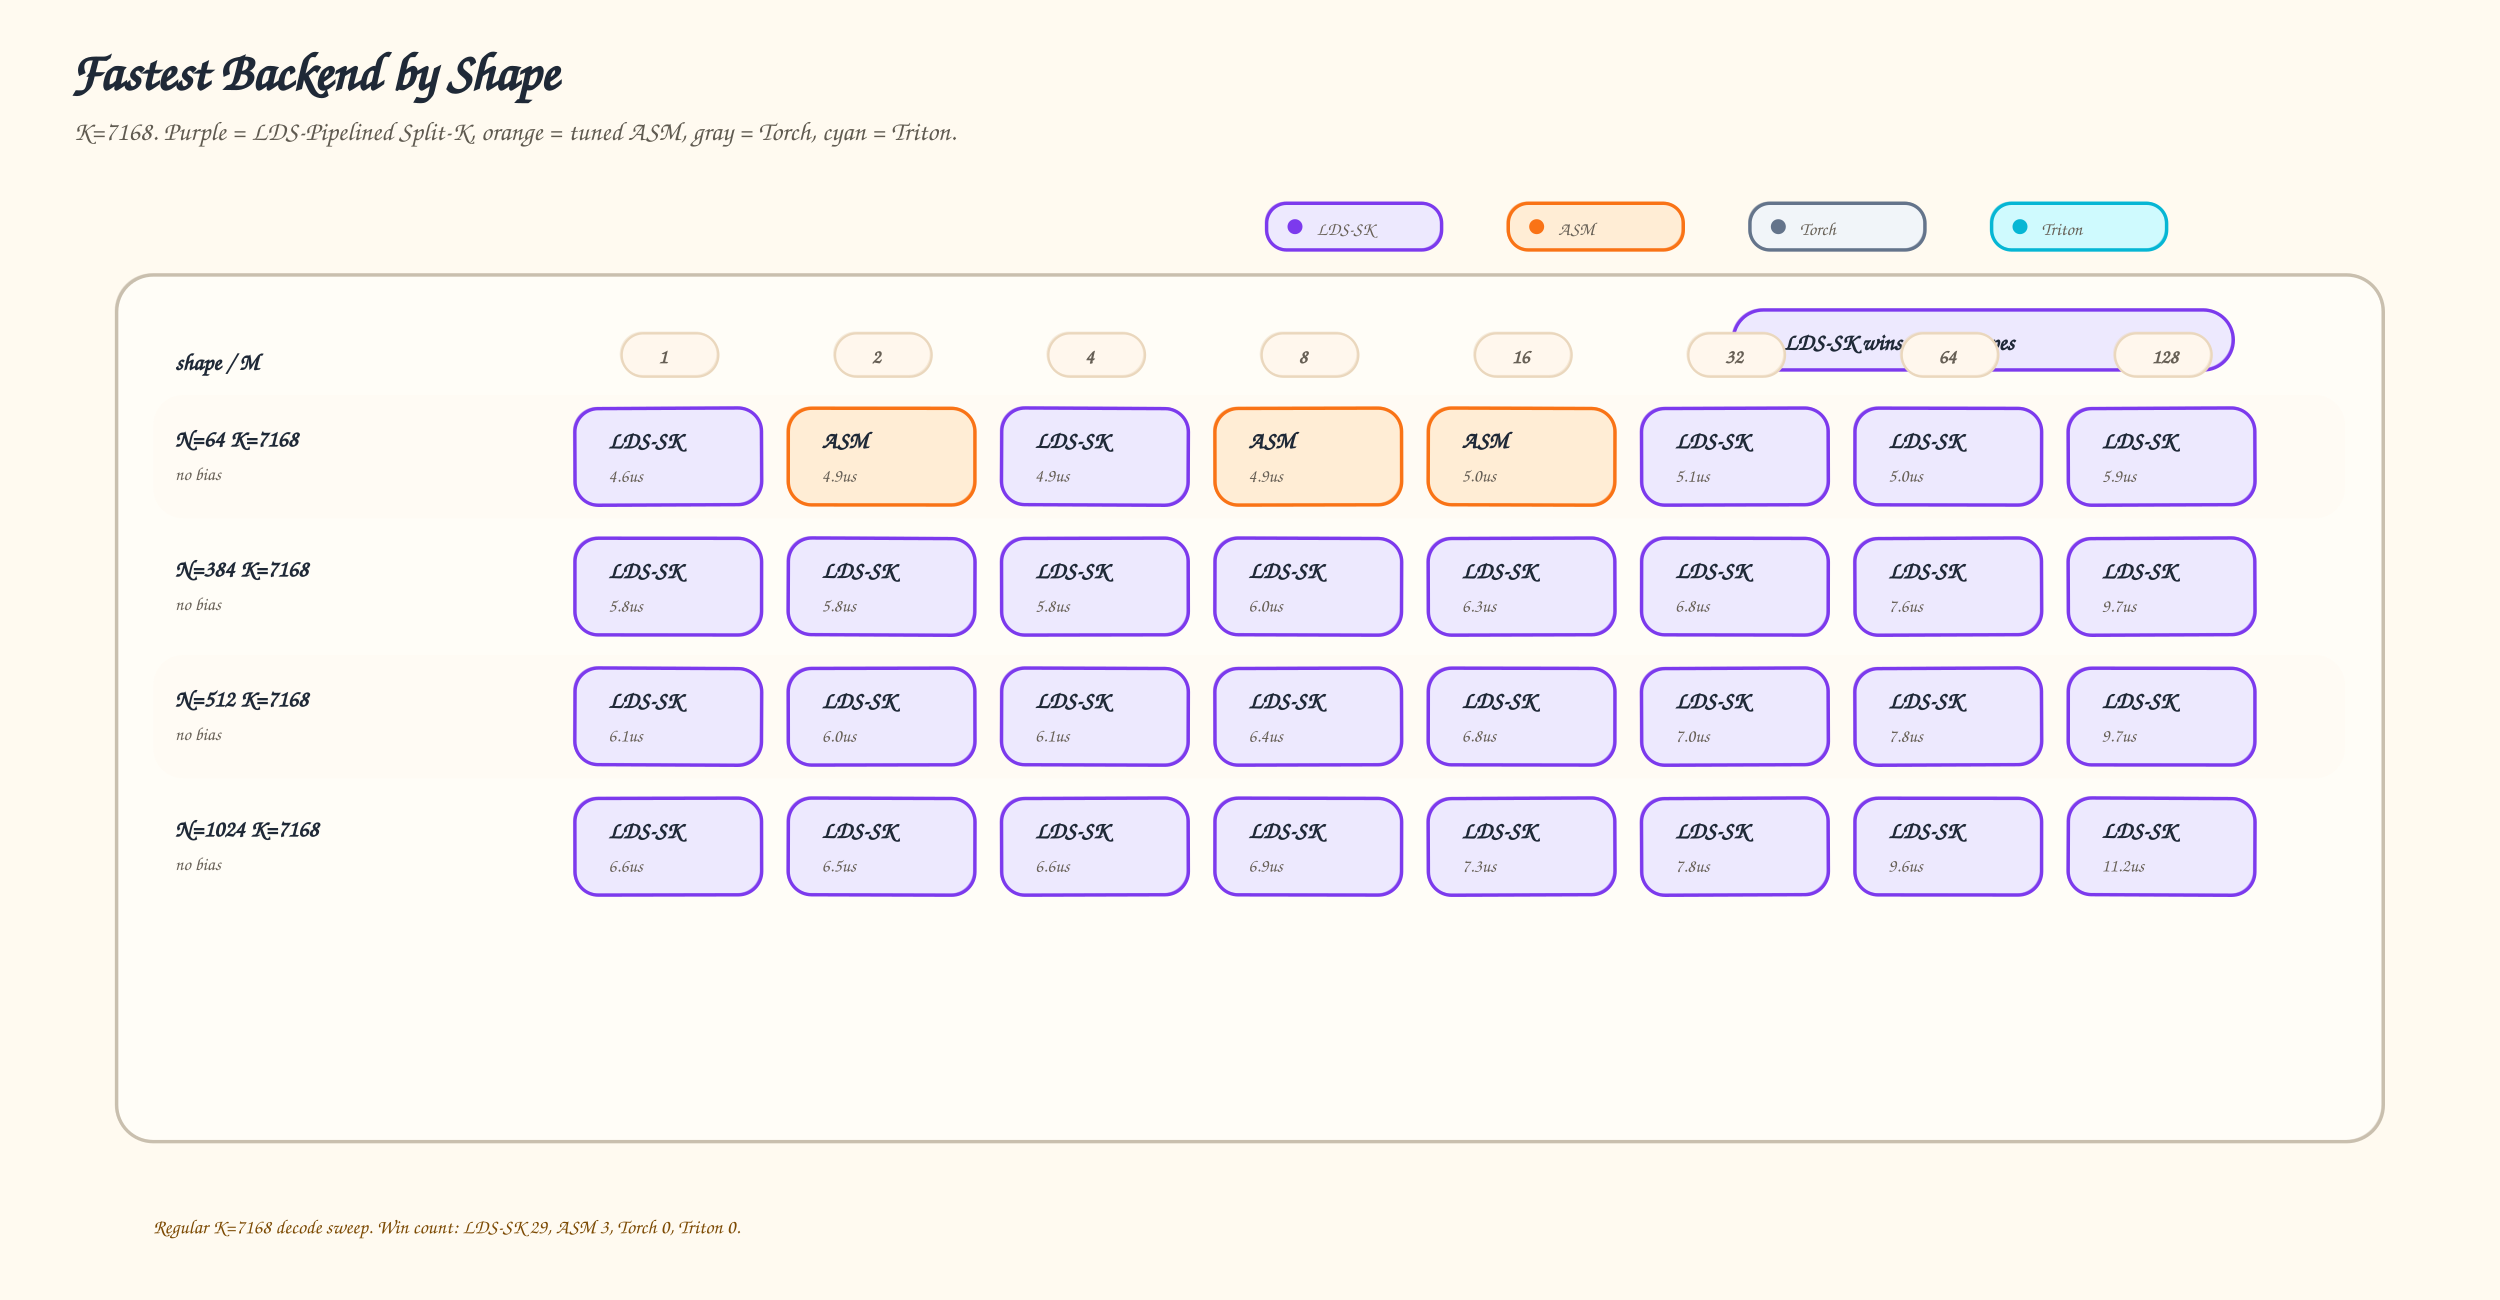
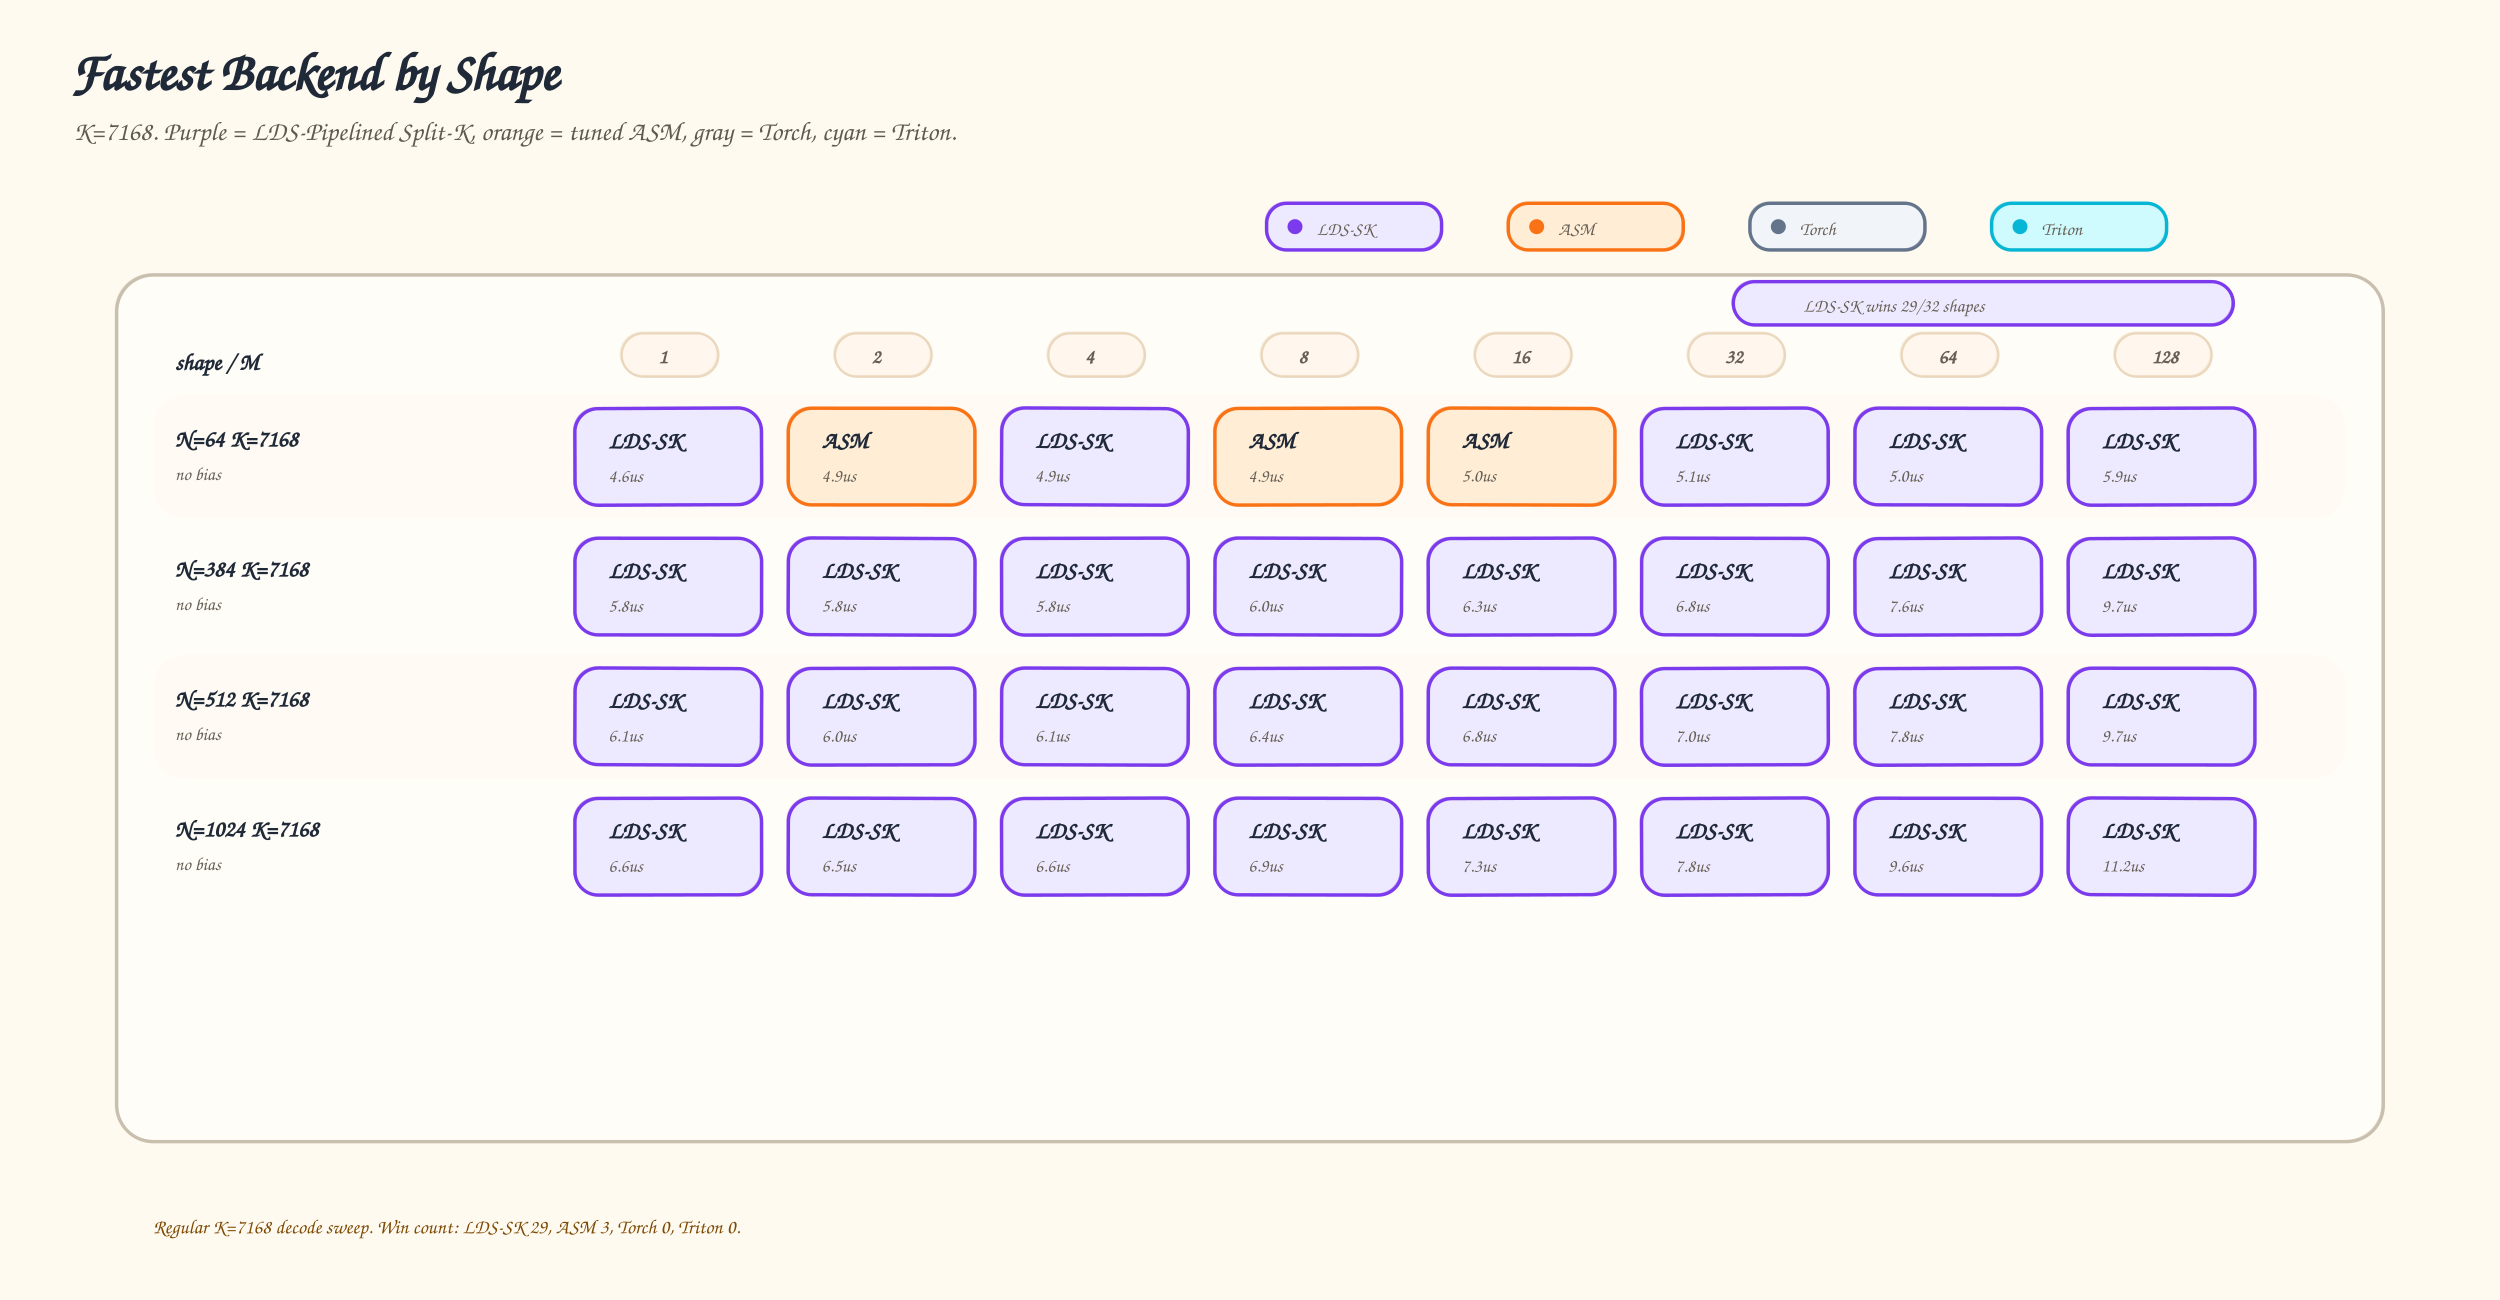
<svg xmlns="http://www.w3.org/2000/svg" width="1500" height="780" viewBox="0 0 1500 780" role="img" aria-labelledby="title desc">
  <defs>
    <marker id="arrow" markerWidth="10" markerHeight="10" refX="8" refY="4" orient="auto" markerUnits="strokeWidth">
      <path d="M0,0 C3,1 6,3 9,4 C6,5 3,7 0,8 Z" fill="#3f3f46" />
    </marker>
    <style>
    .bg{fill:#fffaf0}.paper{fill:#fffdf7;stroke:#c9bfae;stroke-width:2;rx:20}.stripe{fill:#fff7ed;opacity:.32}.plot{fill:#fffdf7;stroke:#c9bfae;stroke-width:2;rx:18}
    .title{font:800 32px "Comic Sans MS","Comic Neue","Chalkboard SE",cursive;fill:#1f2937}.subtitle{font:500 16px "Comic Sans MS","Comic Neue","Chalkboard SE",cursive;fill:#5f5a50}.section{font:800 18px "Comic Sans MS","Comic Neue","Chalkboard SE",cursive;fill:#1f2937}
    .label{font:700 14px "Comic Sans MS","Comic Neue","Chalkboard SE",cursive;fill:#1f2937}.small{font:500 13px "Comic Sans MS","Comic Neue","Chalkboard SE",cursive;fill:#5f5a50}.tiny{font:600 11px "Comic Sans MS","Comic Neue","Chalkboard SE",cursive;fill:#665f55}.axis{font:700 12px "Comic Sans MS","Comic Neue","Chalkboard SE",cursive;fill:#665f55}
    .num{font:800 18px "Comic Sans MS","Comic Neue","Chalkboard SE",cursive;fill:#1f2937}.stat{font:800 26px "Comic Sans MS","Comic Neue","Chalkboard SE",cursive;fill:#1f2937}.note{font:600 12px "Comic Sans MS","Comic Neue","Chalkboard SE",cursive;fill:#7c4a03}
    .grid{stroke:#e8dccd;stroke-width:1.15;stroke-dasharray:5 8}.axisline{stroke:#a89a89;stroke-width:1.8;stroke-linecap:round}
    .line{fill:none;stroke-linecap:round;stroke-linejoin:round}.dot{stroke:#fffdf7;stroke-width:2}.tag{fill:#fffdf7;stroke:#c9bfae;stroke-width:1.3;rx:8}
  </style>
  </defs>
  <rect class="bg" width="1500" height="780" />
  <text x="42" y="54" class="title">Fastest Backend by Shape</text>
  <text x="44" y="84" class="subtitle">K=7168. Purple = LDS-Pipelined Split-K, orange = tuned ASM, gray = Torch, cyan = Triton.</text>
  <rect class="" x="760" y="122" width="105" height="28" rx="12" fill="#ede9fe" stroke="#7c3aed" stroke-width="2" />
  <rect x="759.3" y="121.4" width="105" height="28" rx="12" fill="none" stroke="#7c3aed" stroke-width="1" opacity="0.45" />
  <circle cx="777" cy="136" r="4.5" fill="#7c3aed" />
  <text x="790" y="141" class="tiny">LDS-SK</text>
  <rect class="" x="905" y="122" width="105" height="28" rx="12" fill="#ffedd5" stroke="#f97316" stroke-width="2" />
  <rect x="904.3" y="121.4" width="105" height="28" rx="12" fill="none" stroke="#f97316" stroke-width="1" opacity="0.45" />
  <circle cx="922" cy="136" r="4.5" fill="#f97316" />
  <text x="935" y="141" class="tiny">ASM</text>
  <rect class="" x="1050" y="122" width="105" height="28" rx="12" fill="#f1f5f9" stroke="#64748b" stroke-width="2" />
  <rect x="1049.3" y="121.4" width="105" height="28" rx="12" fill="none" stroke="#64748b" stroke-width="1" opacity="0.45" />
  <circle cx="1067" cy="136" r="4.5" fill="#64748b" />
  <text x="1080" y="141" class="tiny">Torch</text>
  <rect class="" x="1195" y="122" width="105" height="28" rx="12" fill="#cffafe" stroke="#06b6d4" stroke-width="2" />
  <rect x="1194.3" y="121.4" width="105" height="28" rx="12" fill="none" stroke="#06b6d4" stroke-width="1" opacity="0.45" />
  <circle cx="1212" cy="136" r="4.5" fill="#06b6d4" />
  <text x="1225" y="141" class="tiny">Triton</text>
  <rect class="" x="70" y="165" width="1360" height="520" rx="22" fill="#fffdf7" stroke="#c9bfae" stroke-width="2" />
  <rect x="69.3" y="164.4" width="1360" height="520" rx="22" fill="none" stroke="#c9bfae" stroke-width="1" opacity="0.45" />
-   <rect class="" x="1040" y="186" width="300" height="36" rx="18" fill="#ede9fe" stroke="#7c3aed" stroke-width="2" />
-   <rect x="1039.3" y="185.4" width="300" height="36" rx="18" fill="none" stroke="#7c3aed" stroke-width="1" opacity="0.45" />
-   <text x="1070" y="210" class="label">LDS-SK wins 29/32 shapes</text>
+   <rect class="" x="1040" y="169" width="300" height="26" rx="13" fill="#ede9fe" stroke="#7c3aed" stroke-width="2" />
+   <rect x="1039.3" y="168.4" width="300" height="26" rx="13" fill="none" stroke="#7c3aed" stroke-width="1" opacity="0.45" />
+   <text x="1082" y="187" class="tiny">LDS-SK wins 29/32 shapes</text>
  <text x="105" y="222" class="label">shape / M</text>
  <rect class="" x="373" y="200" width="58" height="26" rx="13" fill="#fff7ed" stroke="#ead7bd" stroke-width="1.4" />
  <rect x="372.3" y="199.4" width="58" height="26" rx="13" fill="none" stroke="#ead7bd" stroke-width="1" opacity="0.45" />
  <text x="395" y="218" class="axis">1</text>
  <rect class="" x="501" y="200" width="58" height="26" rx="13" fill="#fff7ed" stroke="#ead7bd" stroke-width="1.4" />
  <rect x="500.3" y="199.4" width="58" height="26" rx="13" fill="none" stroke="#ead7bd" stroke-width="1" opacity="0.45" />
  <text x="523" y="218" class="axis">2</text>
  <rect class="" x="629" y="200" width="58" height="26" rx="13" fill="#fff7ed" stroke="#ead7bd" stroke-width="1.4" />
  <rect x="628.3" y="199.4" width="58" height="26" rx="13" fill="none" stroke="#ead7bd" stroke-width="1" opacity="0.45" />
  <text x="651" y="218" class="axis">4</text>
  <rect class="" x="757" y="200" width="58" height="26" rx="13" fill="#fff7ed" stroke="#ead7bd" stroke-width="1.4" />
  <rect x="756.3" y="199.4" width="58" height="26" rx="13" fill="none" stroke="#ead7bd" stroke-width="1" opacity="0.45" />
  <text x="779" y="218" class="axis">8</text>
  <rect class="" x="885" y="200" width="58" height="26" rx="13" fill="#fff7ed" stroke="#ead7bd" stroke-width="1.4" />
  <rect x="884.3" y="199.4" width="58" height="26" rx="13" fill="none" stroke="#ead7bd" stroke-width="1" opacity="0.45" />
  <text x="907" y="218" class="axis">16</text>
  <rect class="" x="1013" y="200" width="58" height="26" rx="13" fill="#fff7ed" stroke="#ead7bd" stroke-width="1.4" />
  <rect x="1012.3" y="199.4" width="58" height="26" rx="13" fill="none" stroke="#ead7bd" stroke-width="1" opacity="0.45" />
  <text x="1035" y="218" class="axis">32</text>
  <rect class="" x="1141" y="200" width="58" height="26" rx="13" fill="#fff7ed" stroke="#ead7bd" stroke-width="1.4" />
  <rect x="1140.3" y="199.4" width="58" height="26" rx="13" fill="none" stroke="#ead7bd" stroke-width="1" opacity="0.45" />
  <text x="1163" y="218" class="axis">64</text>
  <rect class="" x="1269" y="200" width="58" height="26" rx="13" fill="#fff7ed" stroke="#ead7bd" stroke-width="1.4" />
  <rect x="1268.3" y="199.4" width="58" height="26" rx="13" fill="none" stroke="#ead7bd" stroke-width="1" opacity="0.45" />
  <text x="1291" y="218" class="axis">128</text>
  <rect class="stripe" x="92" y="237" width="1315" height="74" rx="18" />
  <text x="105" y="268" class="label">N=64  K=7168</text>
  <text x="105" y="288" class="tiny">no bias</text>
  <g transform="rotate(-0.26 401 274)">
    <rect class="" x="345" y="245" width="112" height="58" rx="14" fill="#ede9fe" stroke="#7c3aed" stroke-width="2" />
    <rect x="344.3" y="244.4" width="112" height="58" rx="14" fill="none" stroke="#7c3aed" stroke-width="1" opacity="0.45" />
    <text x="365" y="269" class="label">LDS-SK</text>
    <text x="365" y="289" class="tiny">4.6us</text>
  </g>
  <g transform="rotate(0.04 529 274)">
    <rect class="" x="473" y="245" width="112" height="58" rx="14" fill="#ffedd5" stroke="#f97316" stroke-width="2" />
    <rect x="472.3" y="244.4" width="112" height="58" rx="14" fill="none" stroke="#f97316" stroke-width="1" opacity="0.45" />
    <text x="493" y="269" class="label">ASM</text>
    <text x="493" y="289" class="tiny">4.9us</text>
  </g>
  <g transform="rotate(0.26 657 274)">
    <rect class="" x="601" y="245" width="112" height="58" rx="14" fill="#ede9fe" stroke="#7c3aed" stroke-width="2" />
    <rect x="600.3" y="244.4" width="112" height="58" rx="14" fill="none" stroke="#7c3aed" stroke-width="1" opacity="0.45" />
    <text x="621" y="269" class="label">LDS-SK</text>
    <text x="621" y="289" class="tiny">4.9us</text>
  </g>
  <g transform="rotate(-0.12 785 274)">
    <rect class="" x="729" y="245" width="112" height="58" rx="14" fill="#ffedd5" stroke="#f97316" stroke-width="2" />
    <rect x="728.3" y="244.4" width="112" height="58" rx="14" fill="none" stroke="#f97316" stroke-width="1" opacity="0.45" />
    <text x="749" y="269" class="label">ASM</text>
    <text x="749" y="289" class="tiny">4.9us</text>
  </g>
  <g transform="rotate(0.18 913 274)">
    <rect class="" x="857" y="245" width="112" height="58" rx="14" fill="#ffedd5" stroke="#f97316" stroke-width="2" />
    <rect x="856.3" y="244.4" width="112" height="58" rx="14" fill="none" stroke="#f97316" stroke-width="1" opacity="0.45" />
    <text x="877" y="269" class="label">ASM</text>
    <text x="877" y="289" class="tiny">5.0us</text>
  </g>
  <g transform="rotate(-0.18 1041 274)">
    <rect class="" x="985" y="245" width="112" height="58" rx="14" fill="#ede9fe" stroke="#7c3aed" stroke-width="2" />
    <rect x="984.3" y="244.4" width="112" height="58" rx="14" fill="none" stroke="#7c3aed" stroke-width="1" opacity="0.45" />
    <text x="1005" y="269" class="label">LDS-SK</text>
    <text x="1005" y="289" class="tiny">5.1us</text>
  </g>
  <g transform="rotate(0.10 1169 274)">
    <rect class="" x="1113" y="245" width="112" height="58" rx="14" fill="#ede9fe" stroke="#7c3aed" stroke-width="2" />
    <rect x="1112.3" y="244.4" width="112" height="58" rx="14" fill="none" stroke="#7c3aed" stroke-width="1" opacity="0.45" />
    <text x="1133" y="269" class="label">LDS-SK</text>
    <text x="1133" y="289" class="tiny">5.0us</text>
  </g>
  <g transform="rotate(-0.24 1297 274)">
    <rect class="" x="1241" y="245" width="112" height="58" rx="14" fill="#ede9fe" stroke="#7c3aed" stroke-width="2" />
    <rect x="1240.3" y="244.4" width="112" height="58" rx="14" fill="none" stroke="#7c3aed" stroke-width="1" opacity="0.45" />
    <text x="1261" y="269" class="label">LDS-SK</text>
    <text x="1261" y="289" class="tiny">5.9us</text>
  </g>
  <text x="105" y="346" class="label">N=384  K=7168</text>
  <text x="105" y="366" class="tiny">no bias</text>
  <g transform="rotate(0.04 401 352)">
    <rect class="" x="345" y="323" width="112" height="58" rx="14" fill="#ede9fe" stroke="#7c3aed" stroke-width="2" />
    <rect x="344.3" y="322.4" width="112" height="58" rx="14" fill="none" stroke="#7c3aed" stroke-width="1" opacity="0.45" />
    <text x="365" y="347" class="label">LDS-SK</text>
    <text x="365" y="367" class="tiny">5.8us</text>
  </g>
  <g transform="rotate(0.26 529 352)">
    <rect class="" x="473" y="323" width="112" height="58" rx="14" fill="#ede9fe" stroke="#7c3aed" stroke-width="2" />
    <rect x="472.3" y="322.4" width="112" height="58" rx="14" fill="none" stroke="#7c3aed" stroke-width="1" opacity="0.45" />
    <text x="493" y="347" class="label">LDS-SK</text>
    <text x="493" y="367" class="tiny">5.8us</text>
  </g>
  <g transform="rotate(-0.12 657 352)">
    <rect class="" x="601" y="323" width="112" height="58" rx="14" fill="#ede9fe" stroke="#7c3aed" stroke-width="2" />
    <rect x="600.3" y="322.4" width="112" height="58" rx="14" fill="none" stroke="#7c3aed" stroke-width="1" opacity="0.45" />
    <text x="621" y="347" class="label">LDS-SK</text>
    <text x="621" y="367" class="tiny">5.8us</text>
  </g>
  <g transform="rotate(0.18 785 352)">
    <rect class="" x="729" y="323" width="112" height="58" rx="14" fill="#ede9fe" stroke="#7c3aed" stroke-width="2" />
    <rect x="728.3" y="322.4" width="112" height="58" rx="14" fill="none" stroke="#7c3aed" stroke-width="1" opacity="0.45" />
    <text x="749" y="347" class="label">LDS-SK</text>
    <text x="749" y="367" class="tiny">6.0us</text>
  </g>
  <g transform="rotate(-0.18 913 352)">
    <rect class="" x="857" y="323" width="112" height="58" rx="14" fill="#ede9fe" stroke="#7c3aed" stroke-width="2" />
    <rect x="856.3" y="322.4" width="112" height="58" rx="14" fill="none" stroke="#7c3aed" stroke-width="1" opacity="0.45" />
    <text x="877" y="347" class="label">LDS-SK</text>
    <text x="877" y="367" class="tiny">6.3us</text>
  </g>
  <g transform="rotate(0.10 1041 352)">
    <rect class="" x="985" y="323" width="112" height="58" rx="14" fill="#ede9fe" stroke="#7c3aed" stroke-width="2" />
    <rect x="984.3" y="322.4" width="112" height="58" rx="14" fill="none" stroke="#7c3aed" stroke-width="1" opacity="0.45" />
    <text x="1005" y="347" class="label">LDS-SK</text>
    <text x="1005" y="367" class="tiny">6.8us</text>
  </g>
  <g transform="rotate(-0.24 1169 352)">
    <rect class="" x="1113" y="323" width="112" height="58" rx="14" fill="#ede9fe" stroke="#7c3aed" stroke-width="2" />
    <rect x="1112.3" y="322.4" width="112" height="58" rx="14" fill="none" stroke="#7c3aed" stroke-width="1" opacity="0.45" />
    <text x="1133" y="347" class="label">LDS-SK</text>
    <text x="1133" y="367" class="tiny">7.6us</text>
  </g>
  <g transform="rotate(-0.26 1297 352)">
    <rect class="" x="1241" y="323" width="112" height="58" rx="14" fill="#ede9fe" stroke="#7c3aed" stroke-width="2" />
    <rect x="1240.3" y="322.4" width="112" height="58" rx="14" fill="none" stroke="#7c3aed" stroke-width="1" opacity="0.45" />
    <text x="1261" y="347" class="label">LDS-SK</text>
    <text x="1261" y="367" class="tiny">9.7us</text>
  </g>
  <rect class="stripe" x="92" y="393" width="1315" height="74" rx="18" />
  <text x="105" y="424" class="label">N=512  K=7168</text>
  <text x="105" y="444" class="tiny">no bias</text>
  <g transform="rotate(0.26 401 430)">
    <rect class="" x="345" y="401" width="112" height="58" rx="14" fill="#ede9fe" stroke="#7c3aed" stroke-width="2" />
    <rect x="344.3" y="400.4" width="112" height="58" rx="14" fill="none" stroke="#7c3aed" stroke-width="1" opacity="0.45" />
    <text x="365" y="425" class="label">LDS-SK</text>
    <text x="365" y="445" class="tiny">6.1us</text>
  </g>
  <g transform="rotate(-0.12 529 430)">
    <rect class="" x="473" y="401" width="112" height="58" rx="14" fill="#ede9fe" stroke="#7c3aed" stroke-width="2" />
    <rect x="472.3" y="400.4" width="112" height="58" rx="14" fill="none" stroke="#7c3aed" stroke-width="1" opacity="0.45" />
    <text x="493" y="425" class="label">LDS-SK</text>
    <text x="493" y="445" class="tiny">6.0us</text>
  </g>
  <g transform="rotate(0.18 657 430)">
    <rect class="" x="601" y="401" width="112" height="58" rx="14" fill="#ede9fe" stroke="#7c3aed" stroke-width="2" />
    <rect x="600.3" y="400.4" width="112" height="58" rx="14" fill="none" stroke="#7c3aed" stroke-width="1" opacity="0.45" />
    <text x="621" y="425" class="label">LDS-SK</text>
    <text x="621" y="445" class="tiny">6.1us</text>
  </g>
  <g transform="rotate(-0.18 785 430)">
    <rect class="" x="729" y="401" width="112" height="58" rx="14" fill="#ede9fe" stroke="#7c3aed" stroke-width="2" />
    <rect x="728.3" y="400.4" width="112" height="58" rx="14" fill="none" stroke="#7c3aed" stroke-width="1" opacity="0.45" />
    <text x="749" y="425" class="label">LDS-SK</text>
    <text x="749" y="445" class="tiny">6.4us</text>
  </g>
  <g transform="rotate(0.10 913 430)">
    <rect class="" x="857" y="401" width="112" height="58" rx="14" fill="#ede9fe" stroke="#7c3aed" stroke-width="2" />
    <rect x="856.3" y="400.4" width="112" height="58" rx="14" fill="none" stroke="#7c3aed" stroke-width="1" opacity="0.45" />
    <text x="877" y="425" class="label">LDS-SK</text>
    <text x="877" y="445" class="tiny">6.8us</text>
  </g>
  <g transform="rotate(-0.24 1041 430)">
    <rect class="" x="985" y="401" width="112" height="58" rx="14" fill="#ede9fe" stroke="#7c3aed" stroke-width="2" />
    <rect x="984.3" y="400.4" width="112" height="58" rx="14" fill="none" stroke="#7c3aed" stroke-width="1" opacity="0.45" />
    <text x="1005" y="425" class="label">LDS-SK</text>
    <text x="1005" y="445" class="tiny">7.0us</text>
  </g>
  <g transform="rotate(-0.26 1169 430)">
    <rect class="" x="1113" y="401" width="112" height="58" rx="14" fill="#ede9fe" stroke="#7c3aed" stroke-width="2" />
    <rect x="1112.3" y="400.4" width="112" height="58" rx="14" fill="none" stroke="#7c3aed" stroke-width="1" opacity="0.45" />
    <text x="1133" y="425" class="label">LDS-SK</text>
    <text x="1133" y="445" class="tiny">7.8us</text>
  </g>
  <g transform="rotate(0.04 1297 430)">
    <rect class="" x="1241" y="401" width="112" height="58" rx="14" fill="#ede9fe" stroke="#7c3aed" stroke-width="2" />
    <rect x="1240.3" y="400.4" width="112" height="58" rx="14" fill="none" stroke="#7c3aed" stroke-width="1" opacity="0.45" />
    <text x="1261" y="425" class="label">LDS-SK</text>
    <text x="1261" y="445" class="tiny">9.7us</text>
  </g>
  <text x="105" y="502" class="label">N=1024  K=7168</text>
  <text x="105" y="522" class="tiny">no bias</text>
  <g transform="rotate(-0.12 401 508)">
    <rect class="" x="345" y="479" width="112" height="58" rx="14" fill="#ede9fe" stroke="#7c3aed" stroke-width="2" />
    <rect x="344.3" y="478.4" width="112" height="58" rx="14" fill="none" stroke="#7c3aed" stroke-width="1" opacity="0.45" />
    <text x="365" y="503" class="label">LDS-SK</text>
    <text x="365" y="523" class="tiny">6.6us</text>
  </g>
  <g transform="rotate(0.18 529 508)">
    <rect class="" x="473" y="479" width="112" height="58" rx="14" fill="#ede9fe" stroke="#7c3aed" stroke-width="2" />
    <rect x="472.3" y="478.4" width="112" height="58" rx="14" fill="none" stroke="#7c3aed" stroke-width="1" opacity="0.45" />
    <text x="493" y="503" class="label">LDS-SK</text>
    <text x="493" y="523" class="tiny">6.5us</text>
  </g>
  <g transform="rotate(-0.18 657 508)">
    <rect class="" x="601" y="479" width="112" height="58" rx="14" fill="#ede9fe" stroke="#7c3aed" stroke-width="2" />
    <rect x="600.3" y="478.4" width="112" height="58" rx="14" fill="none" stroke="#7c3aed" stroke-width="1" opacity="0.45" />
    <text x="621" y="503" class="label">LDS-SK</text>
    <text x="621" y="523" class="tiny">6.6us</text>
  </g>
  <g transform="rotate(0.10 785 508)">
    <rect class="" x="729" y="479" width="112" height="58" rx="14" fill="#ede9fe" stroke="#7c3aed" stroke-width="2" />
    <rect x="728.3" y="478.4" width="112" height="58" rx="14" fill="none" stroke="#7c3aed" stroke-width="1" opacity="0.45" />
    <text x="749" y="503" class="label">LDS-SK</text>
    <text x="749" y="523" class="tiny">6.9us</text>
  </g>
  <g transform="rotate(-0.24 913 508)">
    <rect class="" x="857" y="479" width="112" height="58" rx="14" fill="#ede9fe" stroke="#7c3aed" stroke-width="2" />
    <rect x="856.3" y="478.4" width="112" height="58" rx="14" fill="none" stroke="#7c3aed" stroke-width="1" opacity="0.45" />
    <text x="877" y="503" class="label">LDS-SK</text>
    <text x="877" y="523" class="tiny">7.3us</text>
  </g>
  <g transform="rotate(-0.26 1041 508)">
    <rect class="" x="985" y="479" width="112" height="58" rx="14" fill="#ede9fe" stroke="#7c3aed" stroke-width="2" />
    <rect x="984.3" y="478.4" width="112" height="58" rx="14" fill="none" stroke="#7c3aed" stroke-width="1" opacity="0.45" />
    <text x="1005" y="503" class="label">LDS-SK</text>
    <text x="1005" y="523" class="tiny">7.8us</text>
  </g>
  <g transform="rotate(0.04 1169 508)">
    <rect class="" x="1113" y="479" width="112" height="58" rx="14" fill="#ede9fe" stroke="#7c3aed" stroke-width="2" />
    <rect x="1112.3" y="478.4" width="112" height="58" rx="14" fill="none" stroke="#7c3aed" stroke-width="1" opacity="0.45" />
    <text x="1133" y="503" class="label">LDS-SK</text>
    <text x="1133" y="523" class="tiny">9.6us</text>
  </g>
  <g transform="rotate(0.26 1297 508)">
    <rect class="" x="1241" y="479" width="112" height="58" rx="14" fill="#ede9fe" stroke="#7c3aed" stroke-width="2" />
    <rect x="1240.3" y="478.4" width="112" height="58" rx="14" fill="none" stroke="#7c3aed" stroke-width="1" opacity="0.45" />
    <text x="1261" y="503" class="label">LDS-SK</text>
    <text x="1261" y="523" class="tiny">11.2us</text>
  </g>
  <text x="92" y="740" class="note">Regular K=7168 decode sweep. Win count: LDS-SK 29, ASM 3, Torch 0, Triton 0.</text>
</svg>
